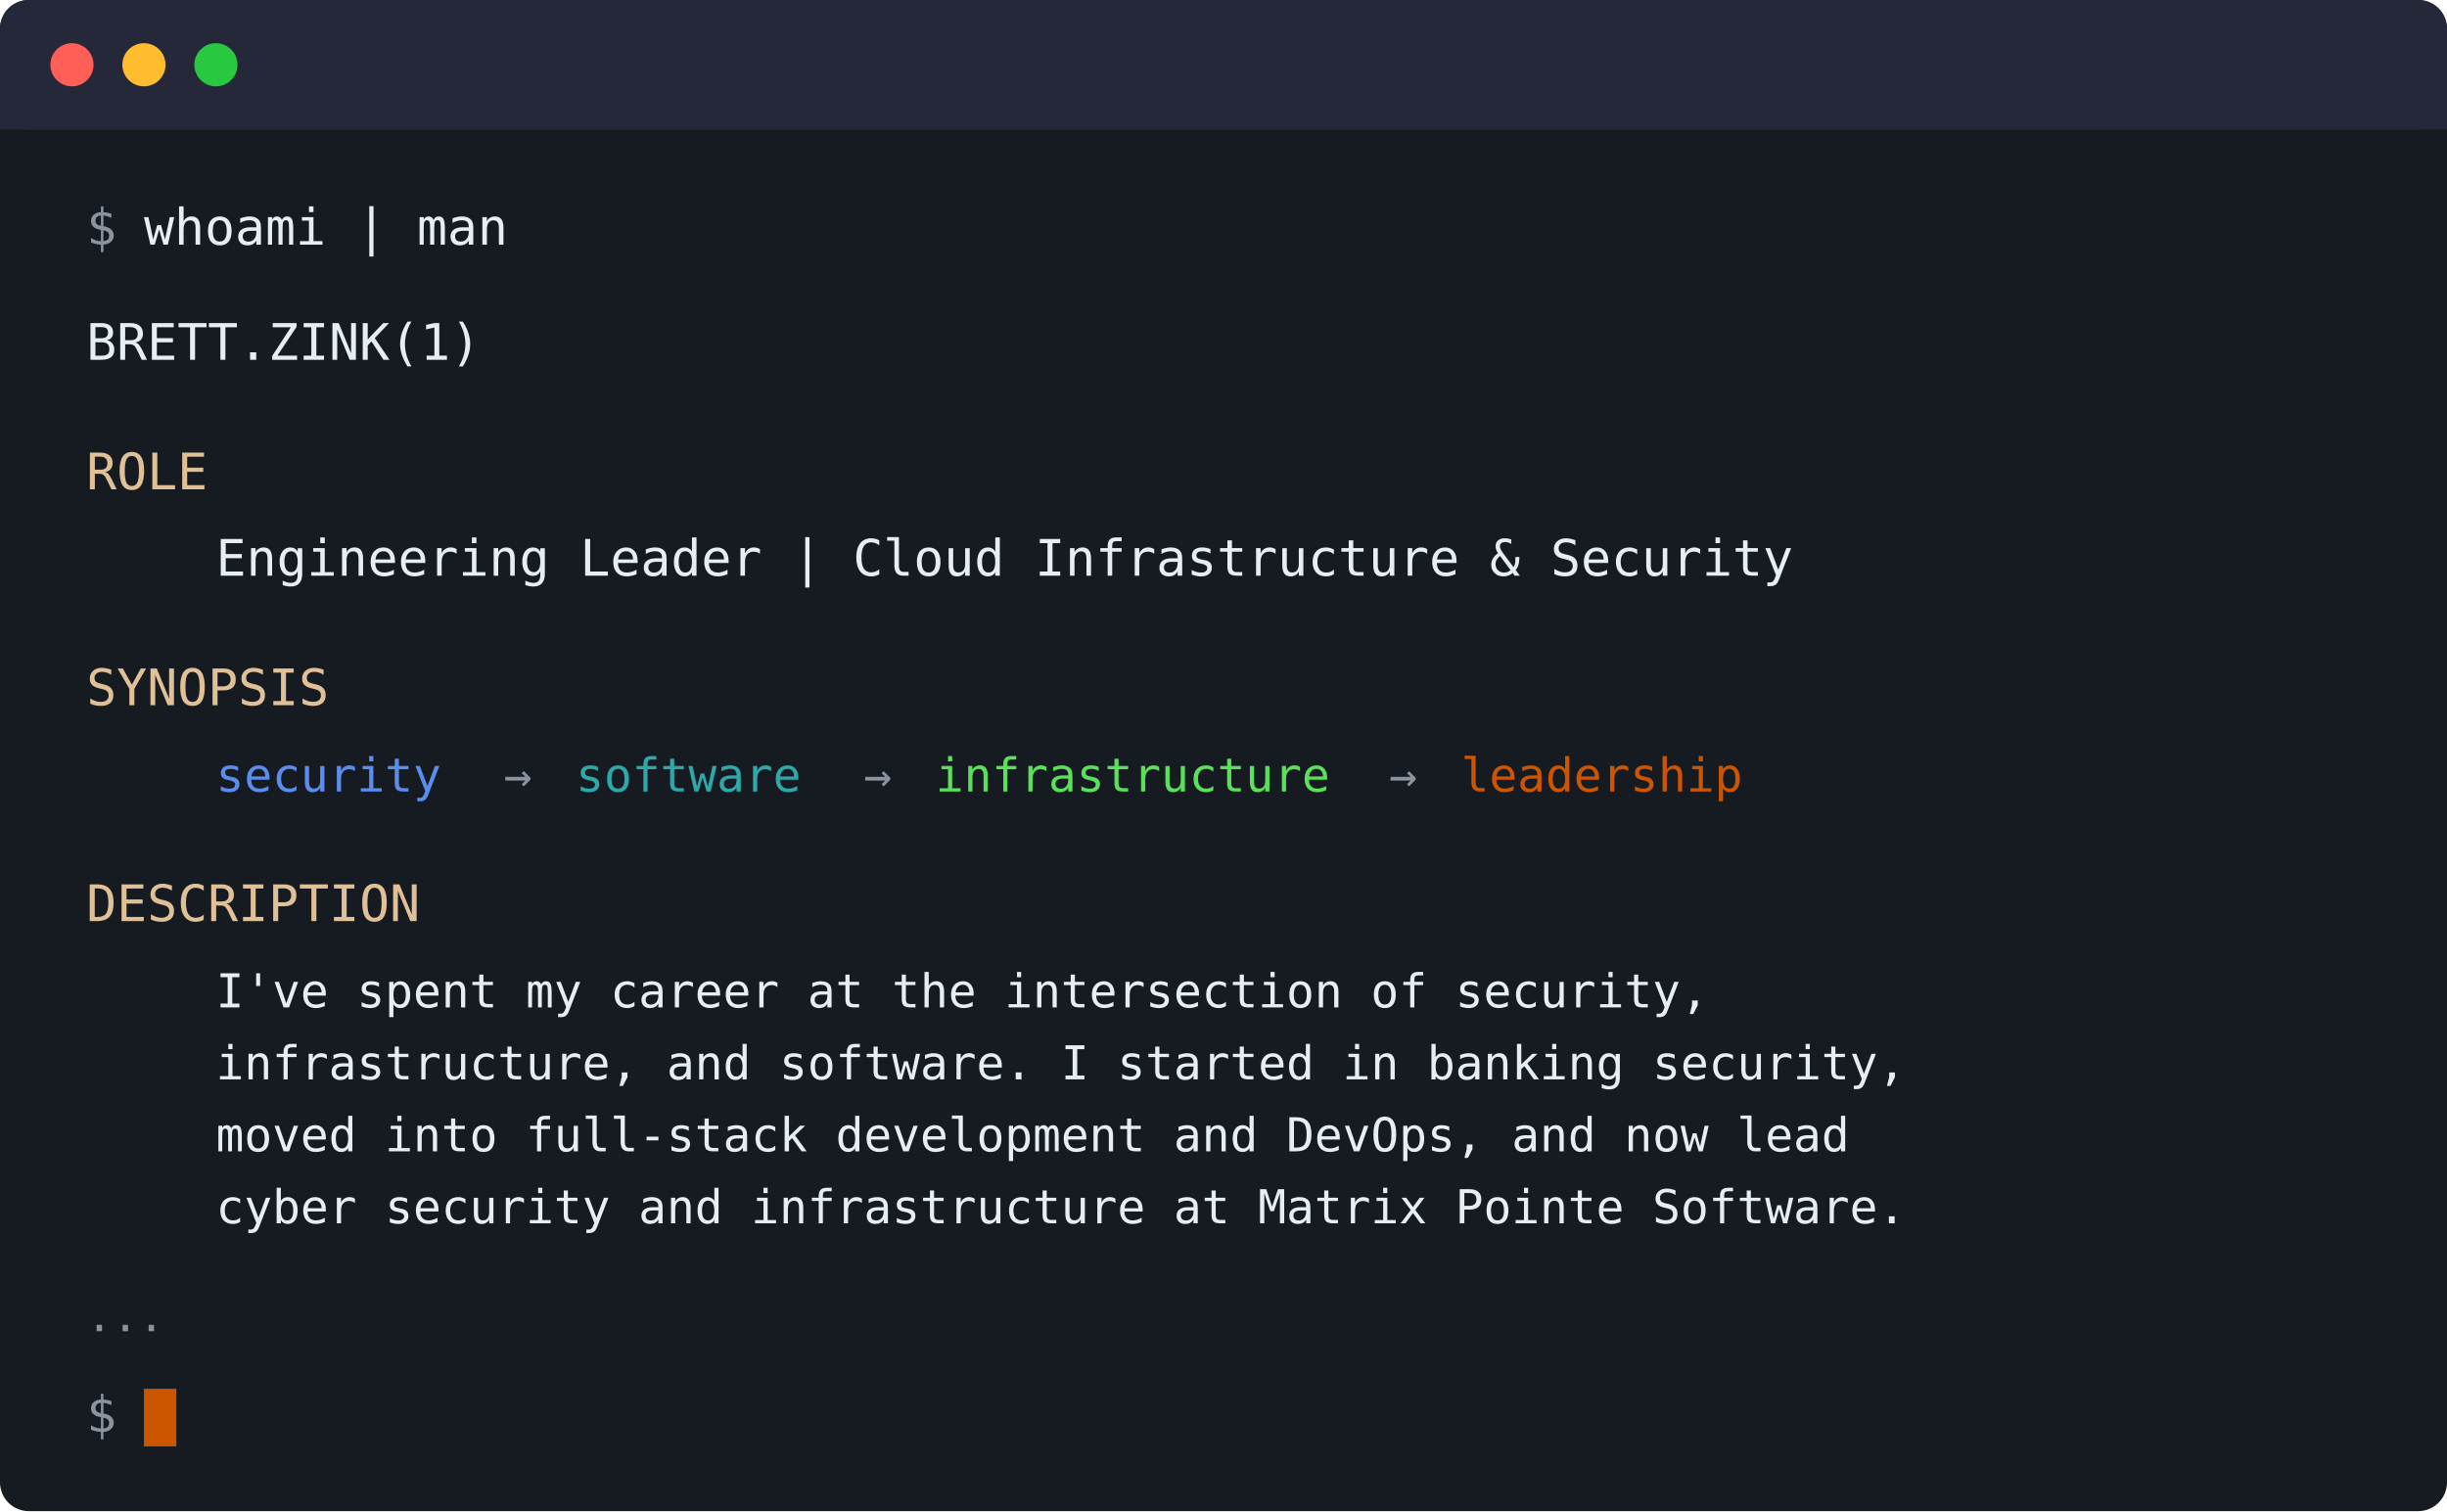
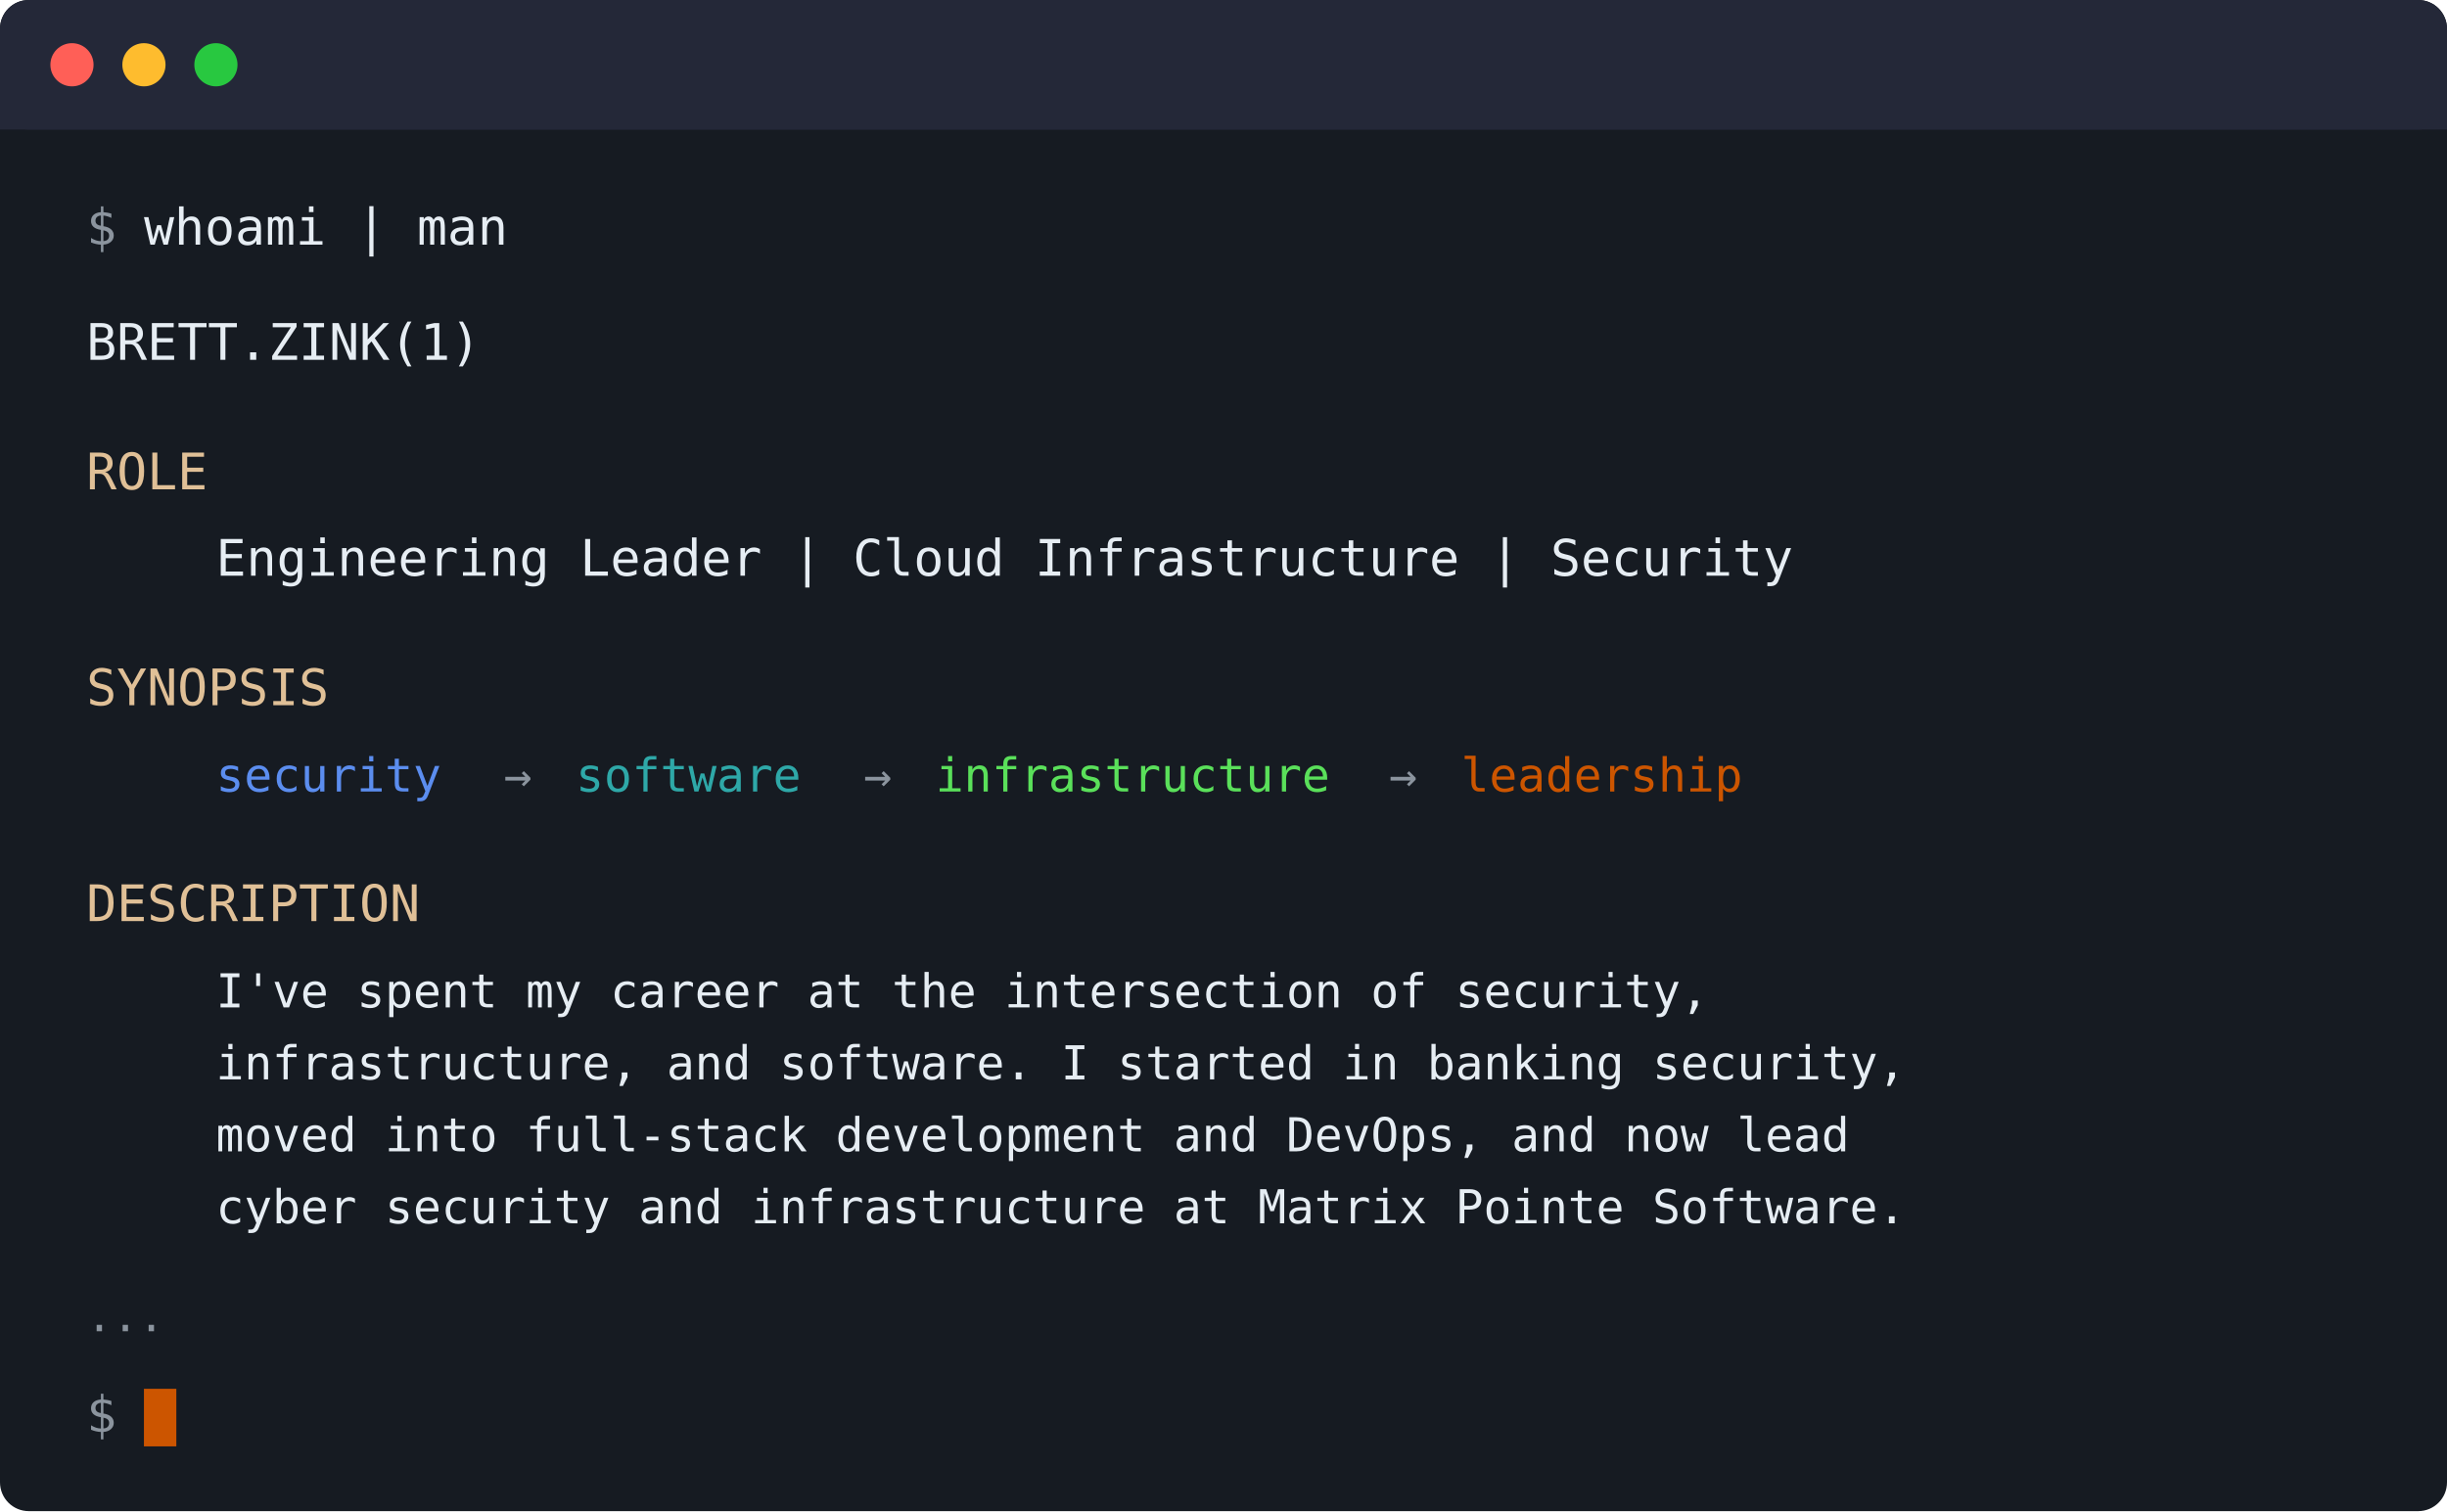
<svg xmlns="http://www.w3.org/2000/svg" viewBox="0 0 680 420" fill="none">
  <rect x="0" y="0" width="680" height="420" rx="8" fill="#161b22" />
  <rect x="0" y="0" width="680" height="36" rx="8" fill="#242838" />
  <rect x="0" y="28" width="680" height="8" fill="#242838" />
  <circle cx="20" cy="18" r="6" fill="#ff5f57" />
  <circle cx="40" cy="18" r="6" fill="#febc2e" />
  <circle cx="60" cy="18" r="6" fill="#28c840" />
  <text font-family="'JetBrains Mono', 'Fira Code', monospace" font-size="14" fill="#8b949e">
    <tspan x="24" y="68">$</tspan>
  </text>
  <text font-family="'JetBrains Mono', 'Fira Code', monospace" font-size="14" fill="#e6edf3">
    <tspan x="40" y="68">whoami | man</tspan>
  </text>
  <text font-family="'JetBrains Mono', 'Fira Code', monospace" font-size="14" fill="#e6edf3">
    <tspan x="24" y="100">BRETT.ZINK(1)</tspan>
  </text>
  <text font-family="'JetBrains Mono', 'Fira Code', monospace" font-size="14" fill="#e0c097">
    <tspan x="24" y="136">ROLE</tspan>
  </text>
  <text font-family="'JetBrains Mono', 'Fira Code', monospace" font-size="14" fill="#e6edf3">
-     <tspan x="60" y="160">Engineering Leader | Cloud Infrastructure &amp; Security</tspan>
+     <tspan x="60" y="160">Engineering Leader | Cloud Infrastructure | Security</tspan>
  </text>
  <text font-family="'JetBrains Mono', 'Fira Code', monospace" font-size="14" fill="#e0c097">
    <tspan x="24" y="196">SYNOPSIS</tspan>
  </text>
  <text font-family="'JetBrains Mono', 'Fira Code', monospace" font-size="13" fill="#5b8def">
    <tspan x="60" y="220">security</tspan>
  </text>
  <text font-family="'JetBrains Mono', 'Fira Code', monospace" font-size="13" fill="#8b949e">
    <tspan x="140" y="220">→</tspan>
  </text>
  <text font-family="'JetBrains Mono', 'Fira Code', monospace" font-size="13" fill="#2ea8a8">
    <tspan x="160" y="220">software</tspan>
  </text>
  <text font-family="'JetBrains Mono', 'Fira Code', monospace" font-size="13" fill="#8b949e">
    <tspan x="240" y="220">→</tspan>
  </text>
  <text font-family="'JetBrains Mono', 'Fira Code', monospace" font-size="13" fill="#5ae05a">
    <tspan x="260" y="220">infrastructure</tspan>
  </text>
  <text font-family="'JetBrains Mono', 'Fira Code', monospace" font-size="13" fill="#8b949e">
    <tspan x="386" y="220">→</tspan>
  </text>
  <text font-family="'JetBrains Mono', 'Fira Code', monospace" font-size="13" fill="#cc5500">
    <tspan x="406" y="220">leadership</tspan>
  </text>
  <text font-family="'JetBrains Mono', 'Fira Code', monospace" font-size="14" fill="#e0c097">
    <tspan x="24" y="256">DESCRIPTION</tspan>
  </text>
  <text font-family="'JetBrains Mono', 'Fira Code', monospace" font-size="13" fill="#e6edf3">
    <tspan x="60" y="280">I've spent my career at the intersection of security,</tspan>
    <tspan x="60" y="300">infrastructure, and software. I started in banking security,</tspan>
    <tspan x="60" y="320">moved into full-stack development and DevOps, and now lead</tspan>
    <tspan x="60" y="340">cyber security and infrastructure at Matrix Pointe Software.</tspan>
  </text>
  <text font-family="'JetBrains Mono', 'Fira Code', monospace" font-size="12" fill="#8b949e">
    <tspan x="24" y="370">...</tspan>
  </text>
  <text font-family="'JetBrains Mono', 'Fira Code', monospace" font-size="14" fill="#8b949e">
    <tspan x="24" y="398">$</tspan>
  </text>
  <rect x="40" y="386" width="9" height="16" fill="#cc5500">
    <animate attributeName="opacity" values="1;0;1" dur="1.2s" repeatCount="indefinite" />
  </rect>
</svg>
